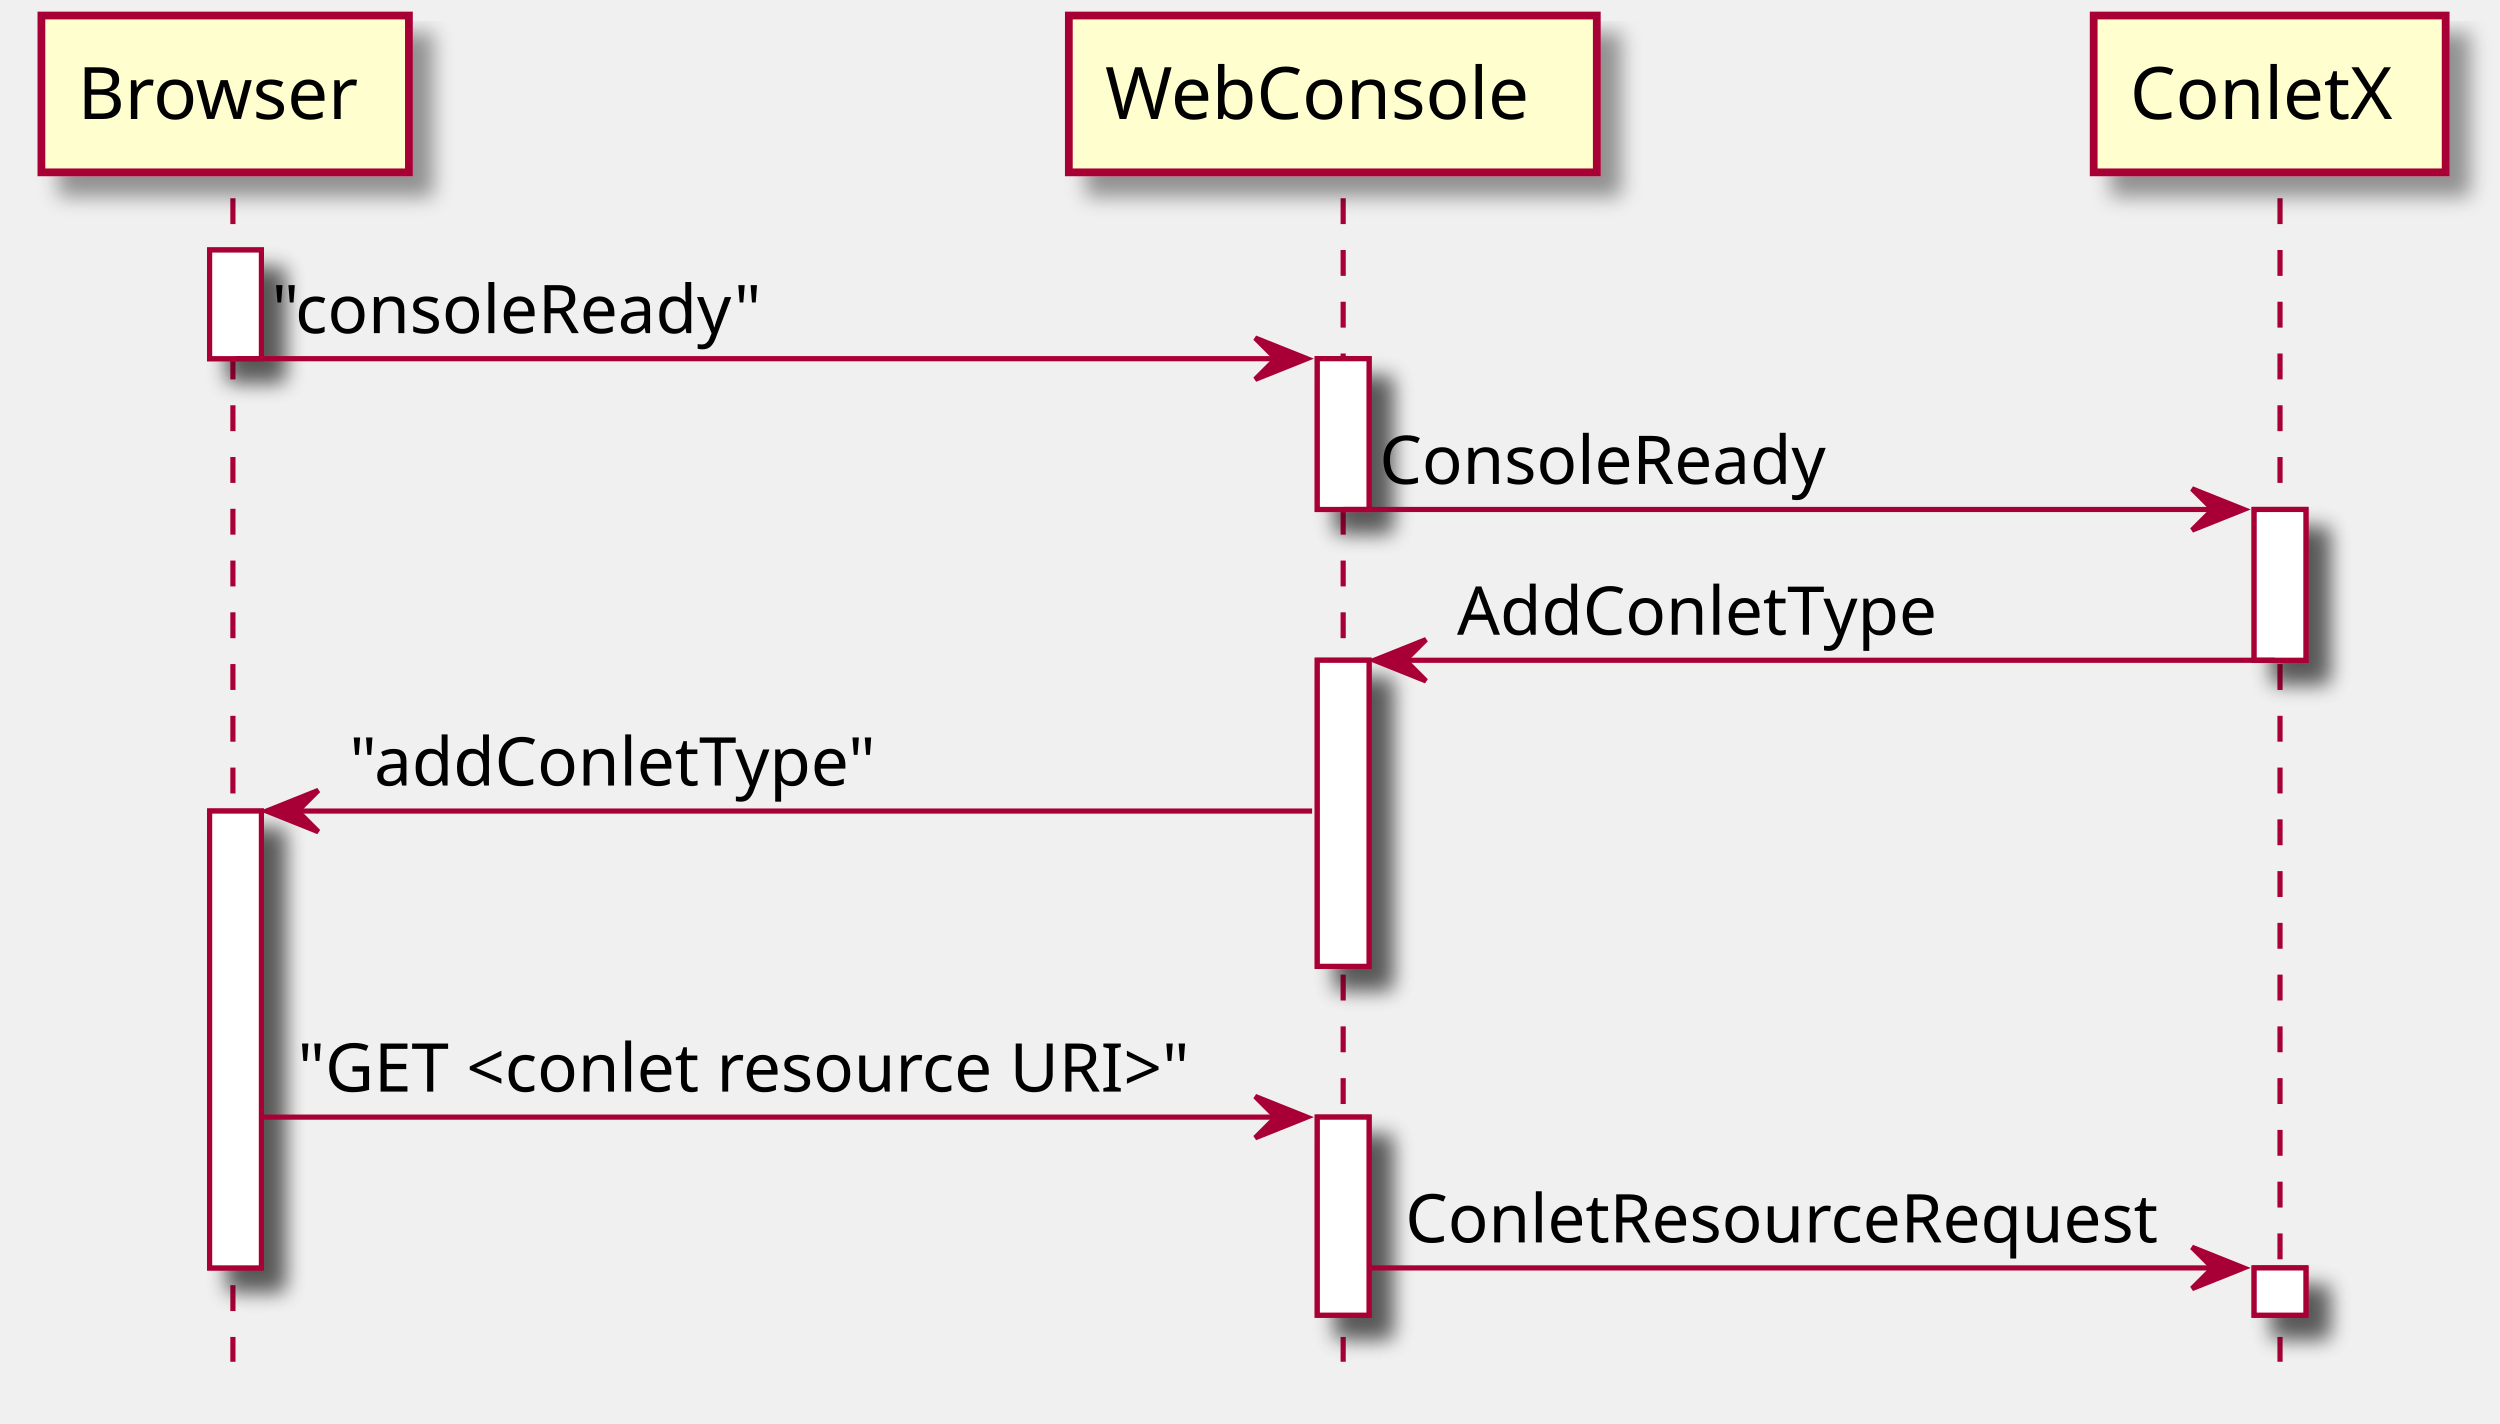
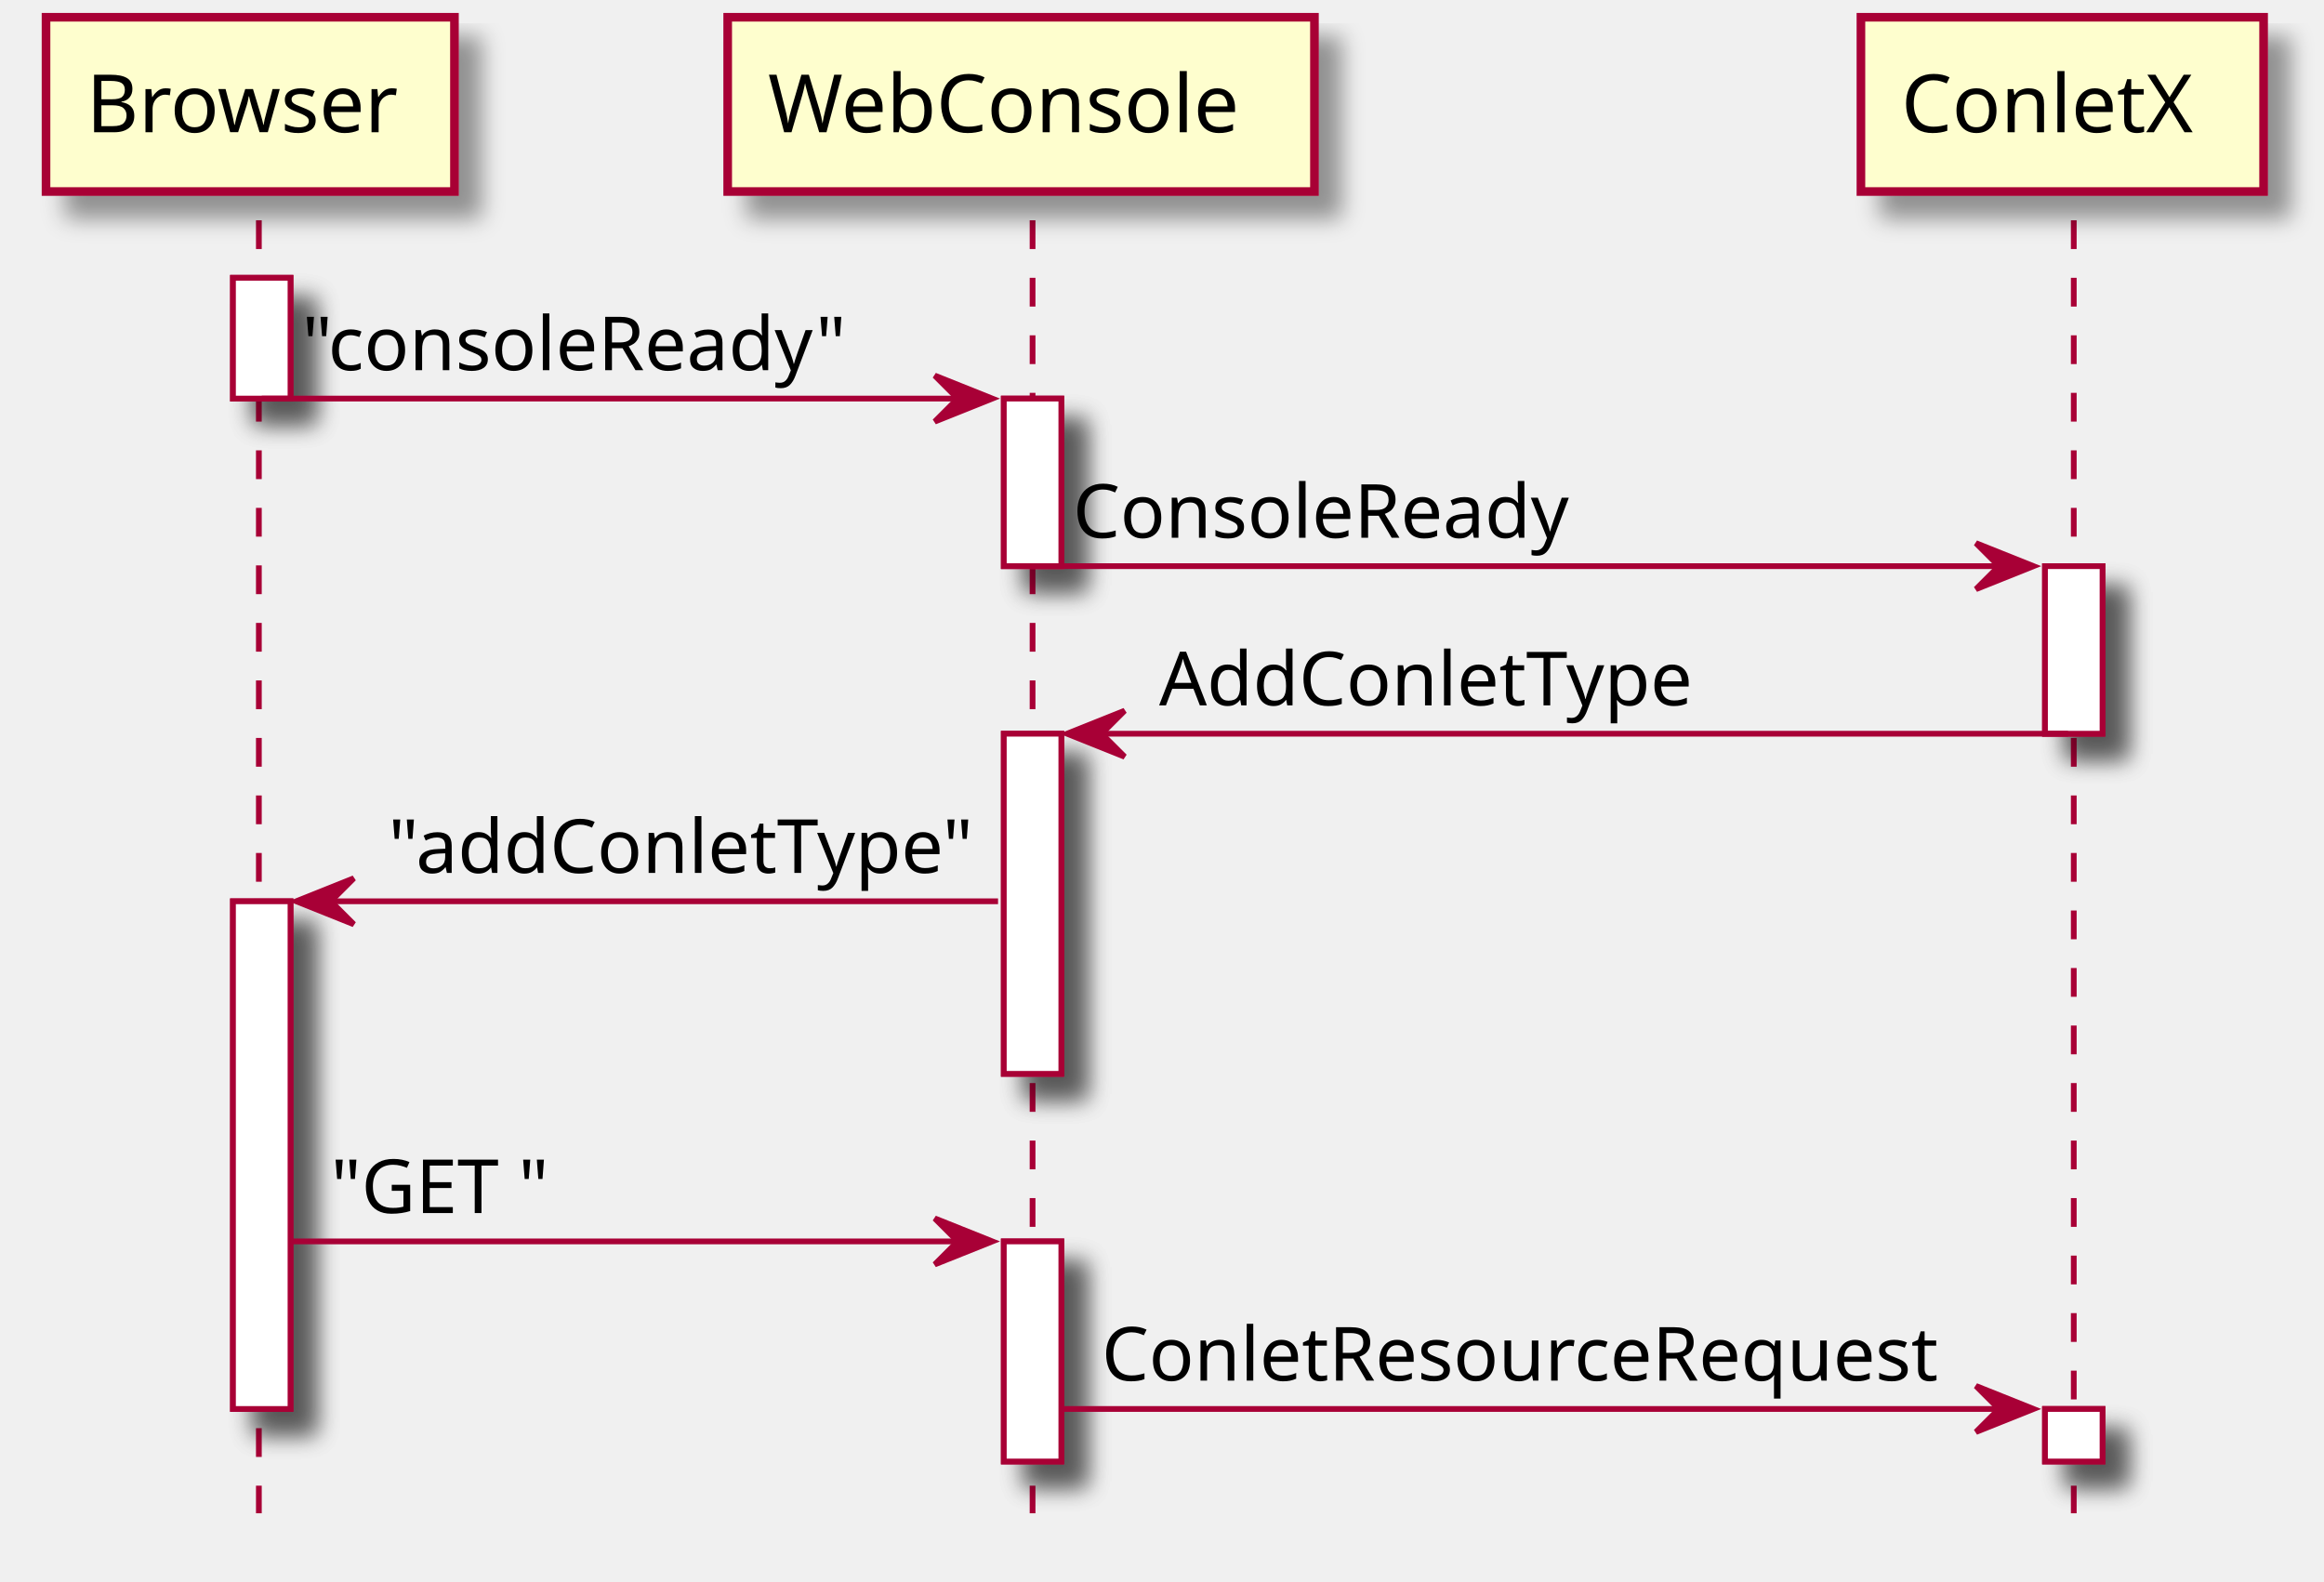
- <svg xmlns="http://www.w3.org/2000/svg" contentScriptType="application/ecmascript" contentStyleType="text/css" height="275px" preserveAspectRatio="none" style="width:483px;height:275px;" version="1.1" viewBox="0 0 483 275" width="483px" zoomAndPan="magnify">
+ <svg xmlns="http://www.w3.org/2000/svg" contentScriptType="application/ecmascript" contentStyleType="text/css" height="275px" preserveAspectRatio="none" style="width:404px;height:275px;" version="1.1" viewBox="0 0 404 275" width="404px" zoomAndPan="magnify">
  <defs>
-     <filter height="300%" id="f475x38hssi06" width="300%" x="-1" y="-1">
+     <filter height="300%" id="f1a8ocgl134uuv" width="300%" x="-1" y="-1">
      <feGaussianBlur result="blurOut" stdDeviation="2.0" />
      <feColorMatrix in="blurOut" result="blurOut2" type="matrix" values="0 0 0 0 0 0 0 0 0 0 0 0 0 0 0 0 0 0 .4 0" />
      <feOffset dx="4.0" dy="4.0" in="blurOut2" result="blurOut3" />
      <feBlend in="SourceGraphic" in2="blurOut3" mode="normal" />
    </filter>
  </defs>
  <g>
-     <rect fill="#FFFFFF" filter="url(#f475x38hssi06)" height="21" style="stroke: #A80036; stroke-width: 1.0;" width="10" x="40.5" y="48.297" />
-     <rect fill="#FFFFFF" filter="url(#f475x38hssi06)" height="88.266" style="stroke: #A80036; stroke-width: 1.0;" width="10" x="40.5" y="156.695" />
-     <rect fill="#FFFFFF" filter="url(#f475x38hssi06)" height="29.133" style="stroke: #A80036; stroke-width: 1.0;" width="10" x="254.5" y="69.297" />
-     <rect fill="#FFFFFF" filter="url(#f475x38hssi06)" height="59.133" style="stroke: #A80036; stroke-width: 1.0;" width="10" x="254.5" y="127.562" />
-     <rect fill="#FFFFFF" filter="url(#f475x38hssi06)" height="38.266" style="stroke: #A80036; stroke-width: 1.0;" width="10" x="254.5" y="215.828" />
-     <rect fill="#FFFFFF" filter="url(#f475x38hssi06)" height="29.133" style="stroke: #A80036; stroke-width: 1.0;" width="10" x="435.5" y="98.43" />
-     <rect fill="#FFFFFF" filter="url(#f475x38hssi06)" height="9.133" style="stroke: #A80036; stroke-width: 1.0;" width="10" x="435.5" y="244.961" />
+     <rect fill="#FFFFFF" filter="url(#f1a8ocgl134uuv)" height="21" style="stroke: #A80036; stroke-width: 1.0;" width="10" x="40.5" y="48.297" />
+     <rect fill="#FFFFFF" filter="url(#f1a8ocgl134uuv)" height="88.266" style="stroke: #A80036; stroke-width: 1.0;" width="10" x="40.5" y="156.695" />
+     <rect fill="#FFFFFF" filter="url(#f1a8ocgl134uuv)" height="29.133" style="stroke: #A80036; stroke-width: 1.0;" width="10" x="174.5" y="69.297" />
+     <rect fill="#FFFFFF" filter="url(#f1a8ocgl134uuv)" height="59.133" style="stroke: #A80036; stroke-width: 1.0;" width="10" x="174.5" y="127.562" />
+     <rect fill="#FFFFFF" filter="url(#f1a8ocgl134uuv)" height="38.266" style="stroke: #A80036; stroke-width: 1.0;" width="10" x="174.5" y="215.828" />
+     <rect fill="#FFFFFF" filter="url(#f1a8ocgl134uuv)" height="29.133" style="stroke: #A80036; stroke-width: 1.0;" width="10" x="355.5" y="98.43" />
+     <rect fill="#FFFFFF" filter="url(#f1a8ocgl134uuv)" height="9.133" style="stroke: #A80036; stroke-width: 1.0;" width="10" x="355.5" y="244.961" />
    <line style="stroke: #A80036; stroke-width: 1.0; stroke-dasharray: 5.0,5.0;" x1="45" x2="45" y1="38.297" y2="263.094" />
-     <line style="stroke: #A80036; stroke-width: 1.0; stroke-dasharray: 5.0,5.0;" x1="259.5" x2="259.5" y1="38.297" y2="263.094" />
-     <line style="stroke: #A80036; stroke-width: 1.0; stroke-dasharray: 5.0,5.0;" x1="440.5" x2="440.5" y1="38.297" y2="263.094" />
-     <rect fill="#FEFECE" filter="url(#f475x38hssi06)" height="30.297" style="stroke: #A80036; stroke-width: 1.5;" width="71" x="8" y="3" />
+     <line style="stroke: #A80036; stroke-width: 1.0; stroke-dasharray: 5.0,5.0;" x1="179.5" x2="179.5" y1="38.297" y2="263.094" />
+     <line style="stroke: #A80036; stroke-width: 1.0; stroke-dasharray: 5.0,5.0;" x1="360.5" x2="360.5" y1="38.297" y2="263.094" />
+     <rect fill="#FEFECE" filter="url(#f1a8ocgl134uuv)" height="30.297" style="stroke: #A80036; stroke-width: 1.5;" width="71" x="8" y="3" />
    <text fill="#000000" font-family="sans-serif" font-size="14" lengthAdjust="spacingAndGlyphs" textLength="57" x="15" y="22.995">Browser</text>
-     <rect fill="#FEFECE" filter="url(#f475x38hssi06)" height="30.297" style="stroke: #A80036; stroke-width: 1.5;" width="102" x="206.5" y="3" />
-     <text fill="#000000" font-family="sans-serif" font-size="14" lengthAdjust="spacingAndGlyphs" textLength="88" x="213.5" y="22.995">WebConsole</text>
-     <rect fill="#FEFECE" filter="url(#f475x38hssi06)" height="30.297" style="stroke: #A80036; stroke-width: 1.5;" width="68" x="404.5" y="3" />
-     <text fill="#000000" font-family="sans-serif" font-size="14" lengthAdjust="spacingAndGlyphs" textLength="54" x="411.5" y="22.995">ConletX</text>
-     <rect fill="#FFFFFF" filter="url(#f475x38hssi06)" height="21" style="stroke: #A80036; stroke-width: 1.0;" width="10" x="40.5" y="48.297" />
-     <rect fill="#FFFFFF" filter="url(#f475x38hssi06)" height="88.266" style="stroke: #A80036; stroke-width: 1.0;" width="10" x="40.5" y="156.695" />
-     <rect fill="#FFFFFF" filter="url(#f475x38hssi06)" height="29.133" style="stroke: #A80036; stroke-width: 1.0;" width="10" x="254.5" y="69.297" />
-     <rect fill="#FFFFFF" filter="url(#f475x38hssi06)" height="59.133" style="stroke: #A80036; stroke-width: 1.0;" width="10" x="254.5" y="127.562" />
-     <rect fill="#FFFFFF" filter="url(#f475x38hssi06)" height="38.266" style="stroke: #A80036; stroke-width: 1.0;" width="10" x="254.5" y="215.828" />
-     <rect fill="#FFFFFF" filter="url(#f475x38hssi06)" height="29.133" style="stroke: #A80036; stroke-width: 1.0;" width="10" x="435.5" y="98.43" />
-     <rect fill="#FFFFFF" filter="url(#f475x38hssi06)" height="9.133" style="stroke: #A80036; stroke-width: 1.0;" width="10" x="435.5" y="244.961" />
-     <polygon fill="#A80036" points="242.5,65.297,252.5,69.297,242.5,73.297,246.5,69.297" style="stroke: #A80036; stroke-width: 1.0;" />
-     <line style="stroke: #A80036; stroke-width: 1.0;" x1="45.5" x2="248.5" y1="69.297" y2="69.297" />
+     <rect fill="#FEFECE" filter="url(#f1a8ocgl134uuv)" height="30.297" style="stroke: #A80036; stroke-width: 1.5;" width="102" x="126.5" y="3" />
+     <text fill="#000000" font-family="sans-serif" font-size="14" lengthAdjust="spacingAndGlyphs" textLength="88" x="133.5" y="22.995">WebConsole</text>
+     <rect fill="#FEFECE" filter="url(#f1a8ocgl134uuv)" height="30.297" style="stroke: #A80036; stroke-width: 1.5;" width="70" x="323.5" y="3" />
+     <text fill="#000000" font-family="sans-serif" font-size="14" lengthAdjust="spacingAndGlyphs" textLength="56" x="330.5" y="22.995">ConletX</text>
+     <rect fill="#FFFFFF" filter="url(#f1a8ocgl134uuv)" height="21" style="stroke: #A80036; stroke-width: 1.0;" width="10" x="40.5" y="48.297" />
+     <rect fill="#FFFFFF" filter="url(#f1a8ocgl134uuv)" height="88.266" style="stroke: #A80036; stroke-width: 1.0;" width="10" x="40.5" y="156.695" />
+     <rect fill="#FFFFFF" filter="url(#f1a8ocgl134uuv)" height="29.133" style="stroke: #A80036; stroke-width: 1.0;" width="10" x="174.5" y="69.297" />
+     <rect fill="#FFFFFF" filter="url(#f1a8ocgl134uuv)" height="59.133" style="stroke: #A80036; stroke-width: 1.0;" width="10" x="174.5" y="127.562" />
+     <rect fill="#FFFFFF" filter="url(#f1a8ocgl134uuv)" height="38.266" style="stroke: #A80036; stroke-width: 1.0;" width="10" x="174.5" y="215.828" />
+     <rect fill="#FFFFFF" filter="url(#f1a8ocgl134uuv)" height="29.133" style="stroke: #A80036; stroke-width: 1.0;" width="10" x="355.5" y="98.43" />
+     <rect fill="#FFFFFF" filter="url(#f1a8ocgl134uuv)" height="9.133" style="stroke: #A80036; stroke-width: 1.0;" width="10" x="355.5" y="244.961" />
+     <polygon fill="#A80036" points="162.5,65.297,172.5,69.297,162.5,73.297,166.5,69.297" style="stroke: #A80036; stroke-width: 1.0;" />
+     <line style="stroke: #A80036; stroke-width: 1.0;" x1="45.5" x2="168.5" y1="69.297" y2="69.297" />
    <text fill="#000000" font-family="sans-serif" font-size="13" lengthAdjust="spacingAndGlyphs" textLength="98" x="52.5" y="64.364">"consoleReady"</text>
-     <polygon fill="#A80036" points="423.5,94.43,433.5,98.43,423.5,102.43,427.5,98.43" style="stroke: #A80036; stroke-width: 1.0;" />
-     <line style="stroke: #A80036; stroke-width: 1.0;" x1="259.5" x2="429.5" y1="98.43" y2="98.43" />
-     <text fill="#000000" font-family="sans-serif" font-size="13" lengthAdjust="spacingAndGlyphs" textLength="90" x="266.5" y="93.497">ConsoleReady</text>
-     <polygon fill="#A80036" points="275.5,123.562,265.5,127.562,275.5,131.562,271.5,127.562" style="stroke: #A80036; stroke-width: 1.0;" />
-     <line style="stroke: #A80036; stroke-width: 1.0;" x1="269.5" x2="439.5" y1="127.562" y2="127.562" />
-     <text fill="#000000" font-family="sans-serif" font-size="13" lengthAdjust="spacingAndGlyphs" textLength="96" x="281.5" y="122.629">AddConletType</text>
+     <polygon fill="#A80036" points="343.5,94.43,353.5,98.43,343.5,102.43,347.5,98.43" style="stroke: #A80036; stroke-width: 1.0;" />
+     <line style="stroke: #A80036; stroke-width: 1.0;" x1="179.5" x2="349.5" y1="98.43" y2="98.43" />
+     <text fill="#000000" font-family="sans-serif" font-size="13" lengthAdjust="spacingAndGlyphs" textLength="90" x="186.5" y="93.497">ConsoleReady</text>
+     <polygon fill="#A80036" points="195.5,123.562,185.5,127.562,195.5,131.562,191.5,127.562" style="stroke: #A80036; stroke-width: 1.0;" />
+     <line style="stroke: #A80036; stroke-width: 1.0;" x1="189.5" x2="359.5" y1="127.562" y2="127.562" />
+     <text fill="#000000" font-family="sans-serif" font-size="13" lengthAdjust="spacingAndGlyphs" textLength="96" x="201.5" y="122.629">AddConletType</text>
    <polygon fill="#A80036" points="61.5,152.695,51.5,156.695,61.5,160.695,57.5,156.695" style="stroke: #A80036; stroke-width: 1.0;" />
-     <line style="stroke: #A80036; stroke-width: 1.0;" x1="55.5" x2="253.5" y1="156.695" y2="156.695" />
+     <line style="stroke: #A80036; stroke-width: 1.0;" x1="55.5" x2="173.5" y1="156.695" y2="156.695" />
    <text fill="#000000" font-family="sans-serif" font-size="13" lengthAdjust="spacingAndGlyphs" textLength="105" x="67.5" y="151.762">"addConletType"</text>
-     <polygon fill="#A80036" points="242.5,211.828,252.5,215.828,242.5,219.828,246.5,215.828" style="stroke: #A80036; stroke-width: 1.0;" />
-     <line style="stroke: #A80036; stroke-width: 1.0;" x1="50.5" x2="248.5" y1="215.828" y2="215.828" />
-     <text fill="#000000" font-family="sans-serif" font-size="13" lengthAdjust="spacingAndGlyphs" textLength="185" x="57.5" y="210.895">"GET &lt;conlet resource URI&gt;"</text>
-     <polygon fill="#A80036" points="423.5,240.961,433.5,244.961,423.5,248.961,427.5,244.961" style="stroke: #A80036; stroke-width: 1.0;" />
-     <line style="stroke: #A80036; stroke-width: 1.0;" x1="264.5" x2="429.5" y1="244.961" y2="244.961" />
-     <text fill="#000000" font-family="sans-serif" font-size="13" lengthAdjust="spacingAndGlyphs" textLength="152" x="271.5" y="240.028">ConletResourceRequest</text>
+     <polygon fill="#A80036" points="162.5,211.828,172.5,215.828,162.5,219.828,166.5,215.828" style="stroke: #A80036; stroke-width: 1.0;" />
+     <line style="stroke: #A80036; stroke-width: 1.0;" x1="50.5" x2="168.5" y1="215.828" y2="215.828" />
+     <text fill="#000000" font-family="sans-serif" font-size="13" lengthAdjust="spacingAndGlyphs" textLength="39" x="57.5" y="210.895">"GET "</text>
+     <polygon fill="#A80036" points="343.5,240.961,353.5,244.961,343.5,248.961,347.5,244.961" style="stroke: #A80036; stroke-width: 1.0;" />
+     <line style="stroke: #A80036; stroke-width: 1.0;" x1="184.5" x2="349.5" y1="244.961" y2="244.961" />
+     <text fill="#000000" font-family="sans-serif" font-size="13" lengthAdjust="spacingAndGlyphs" textLength="152" x="191.5" y="240.028">ConletResourceRequest</text>
  </g>
</svg>
